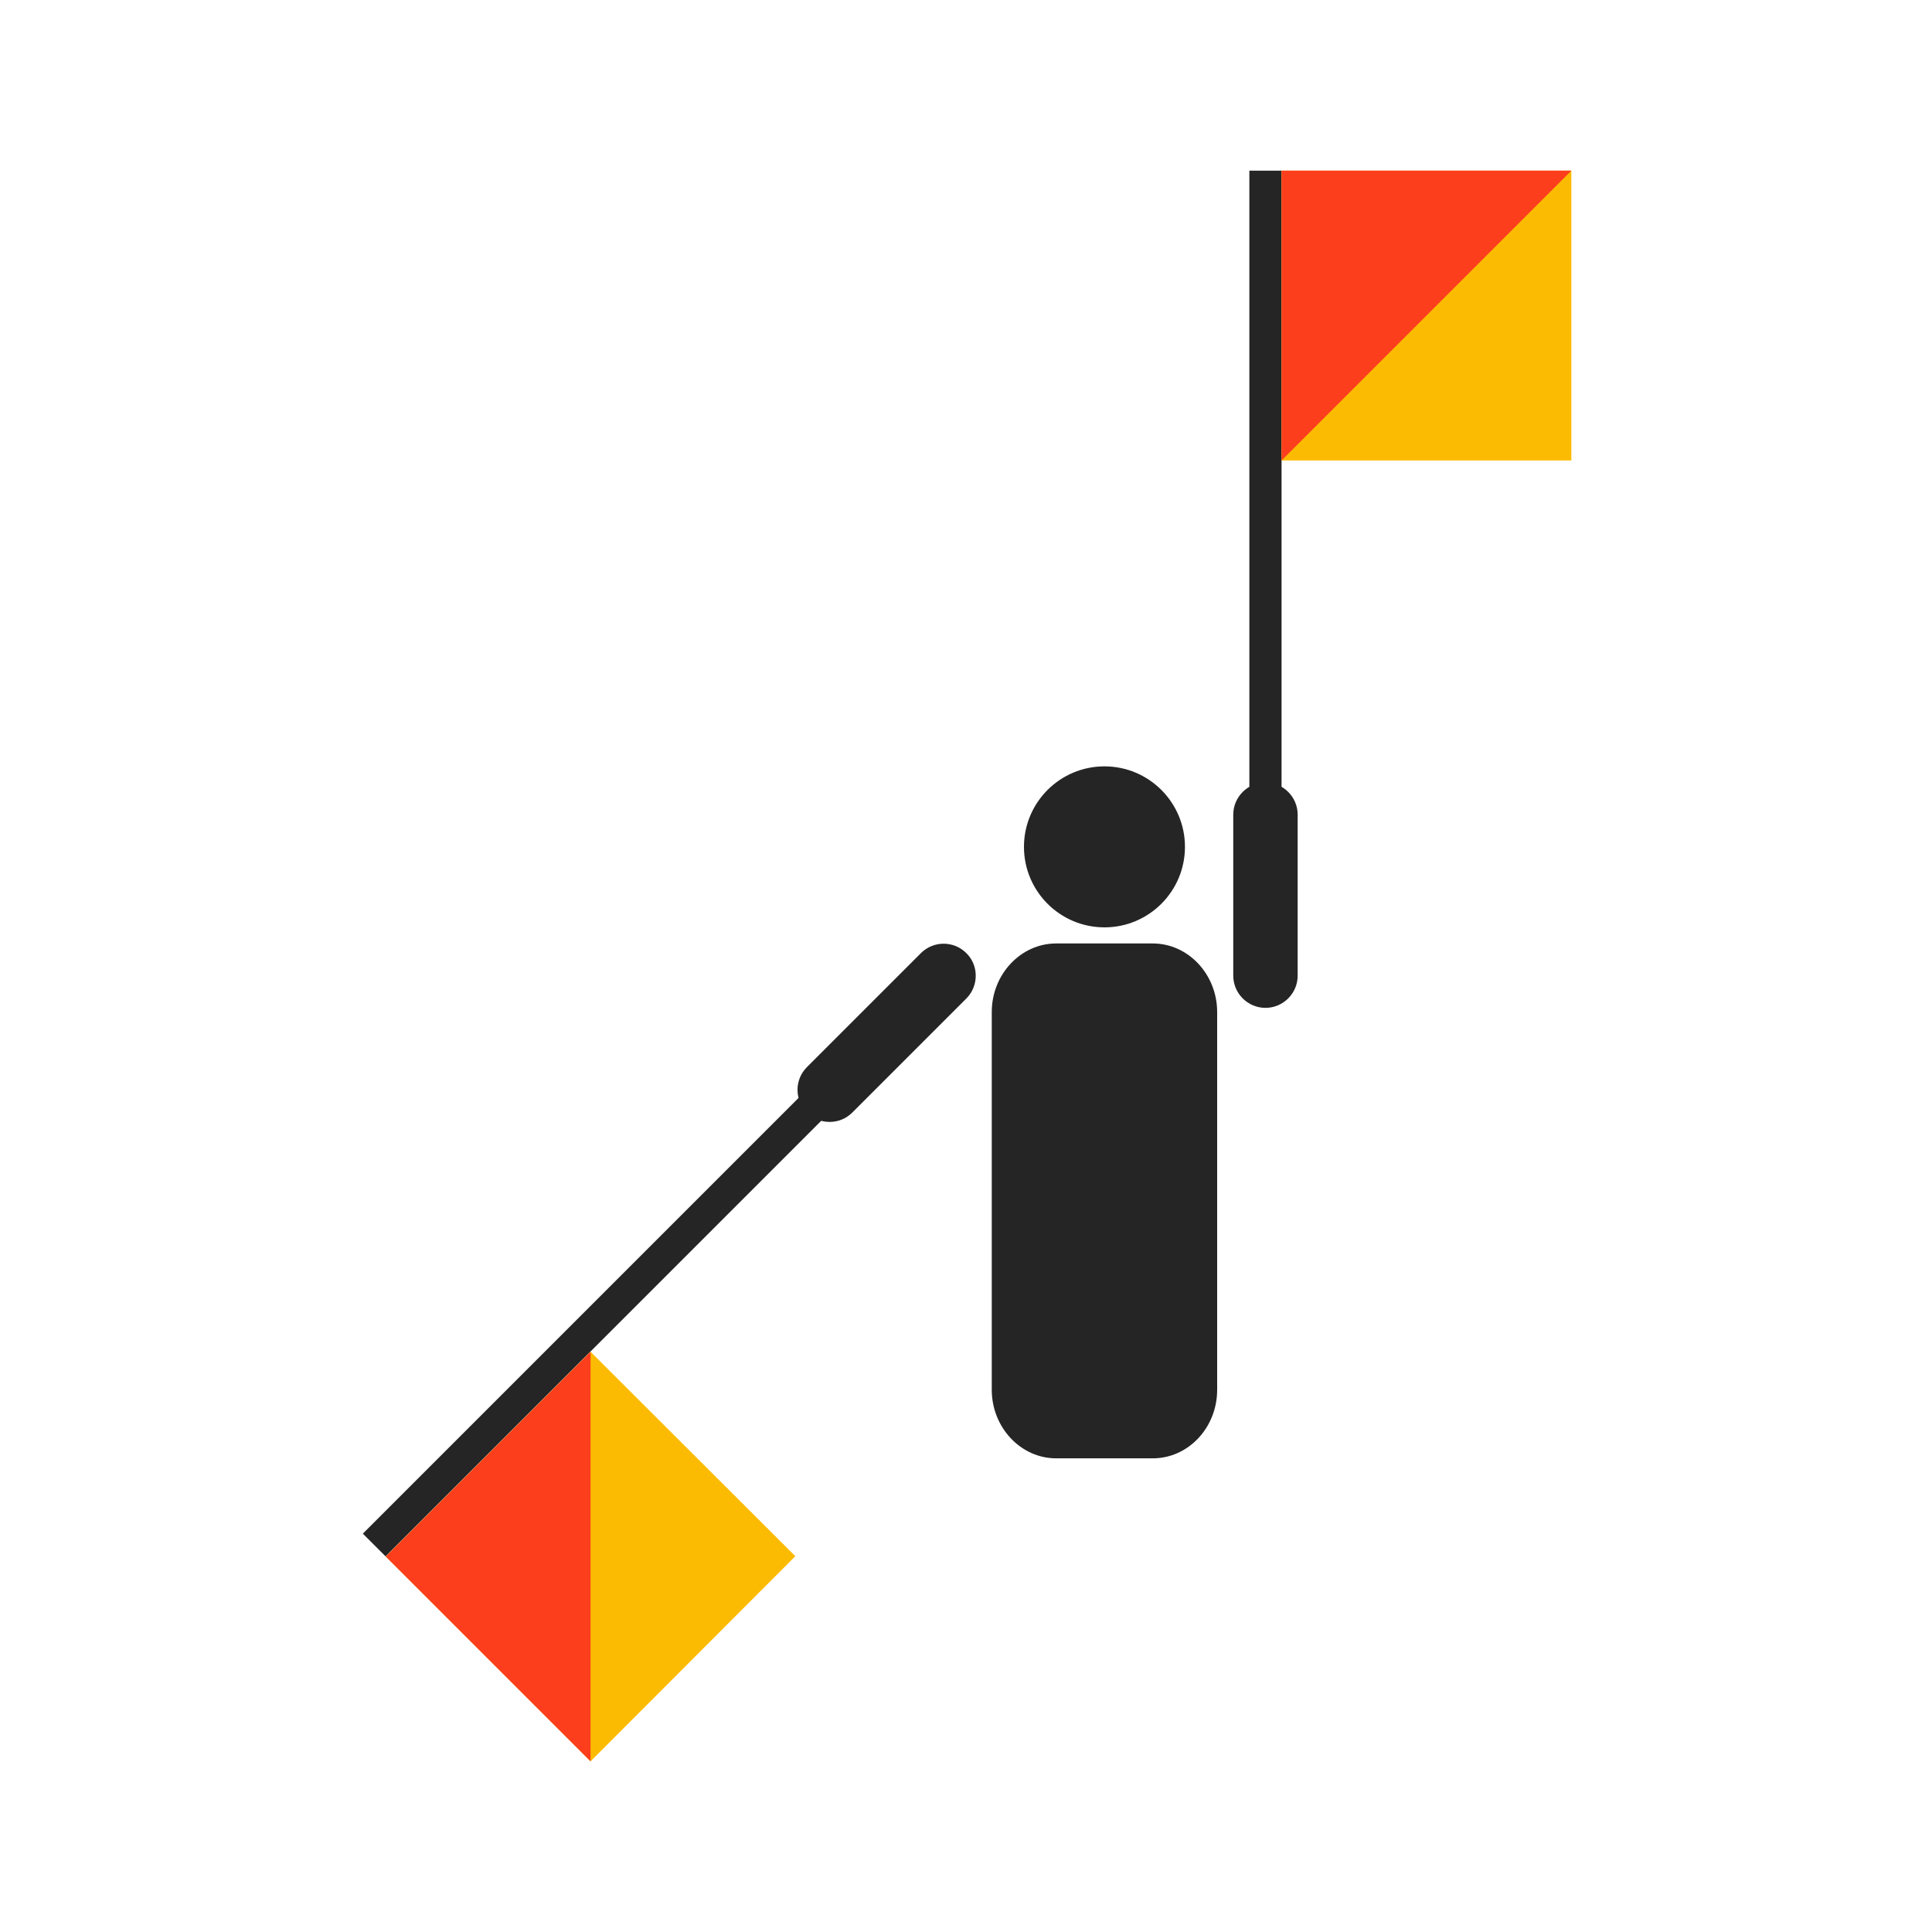
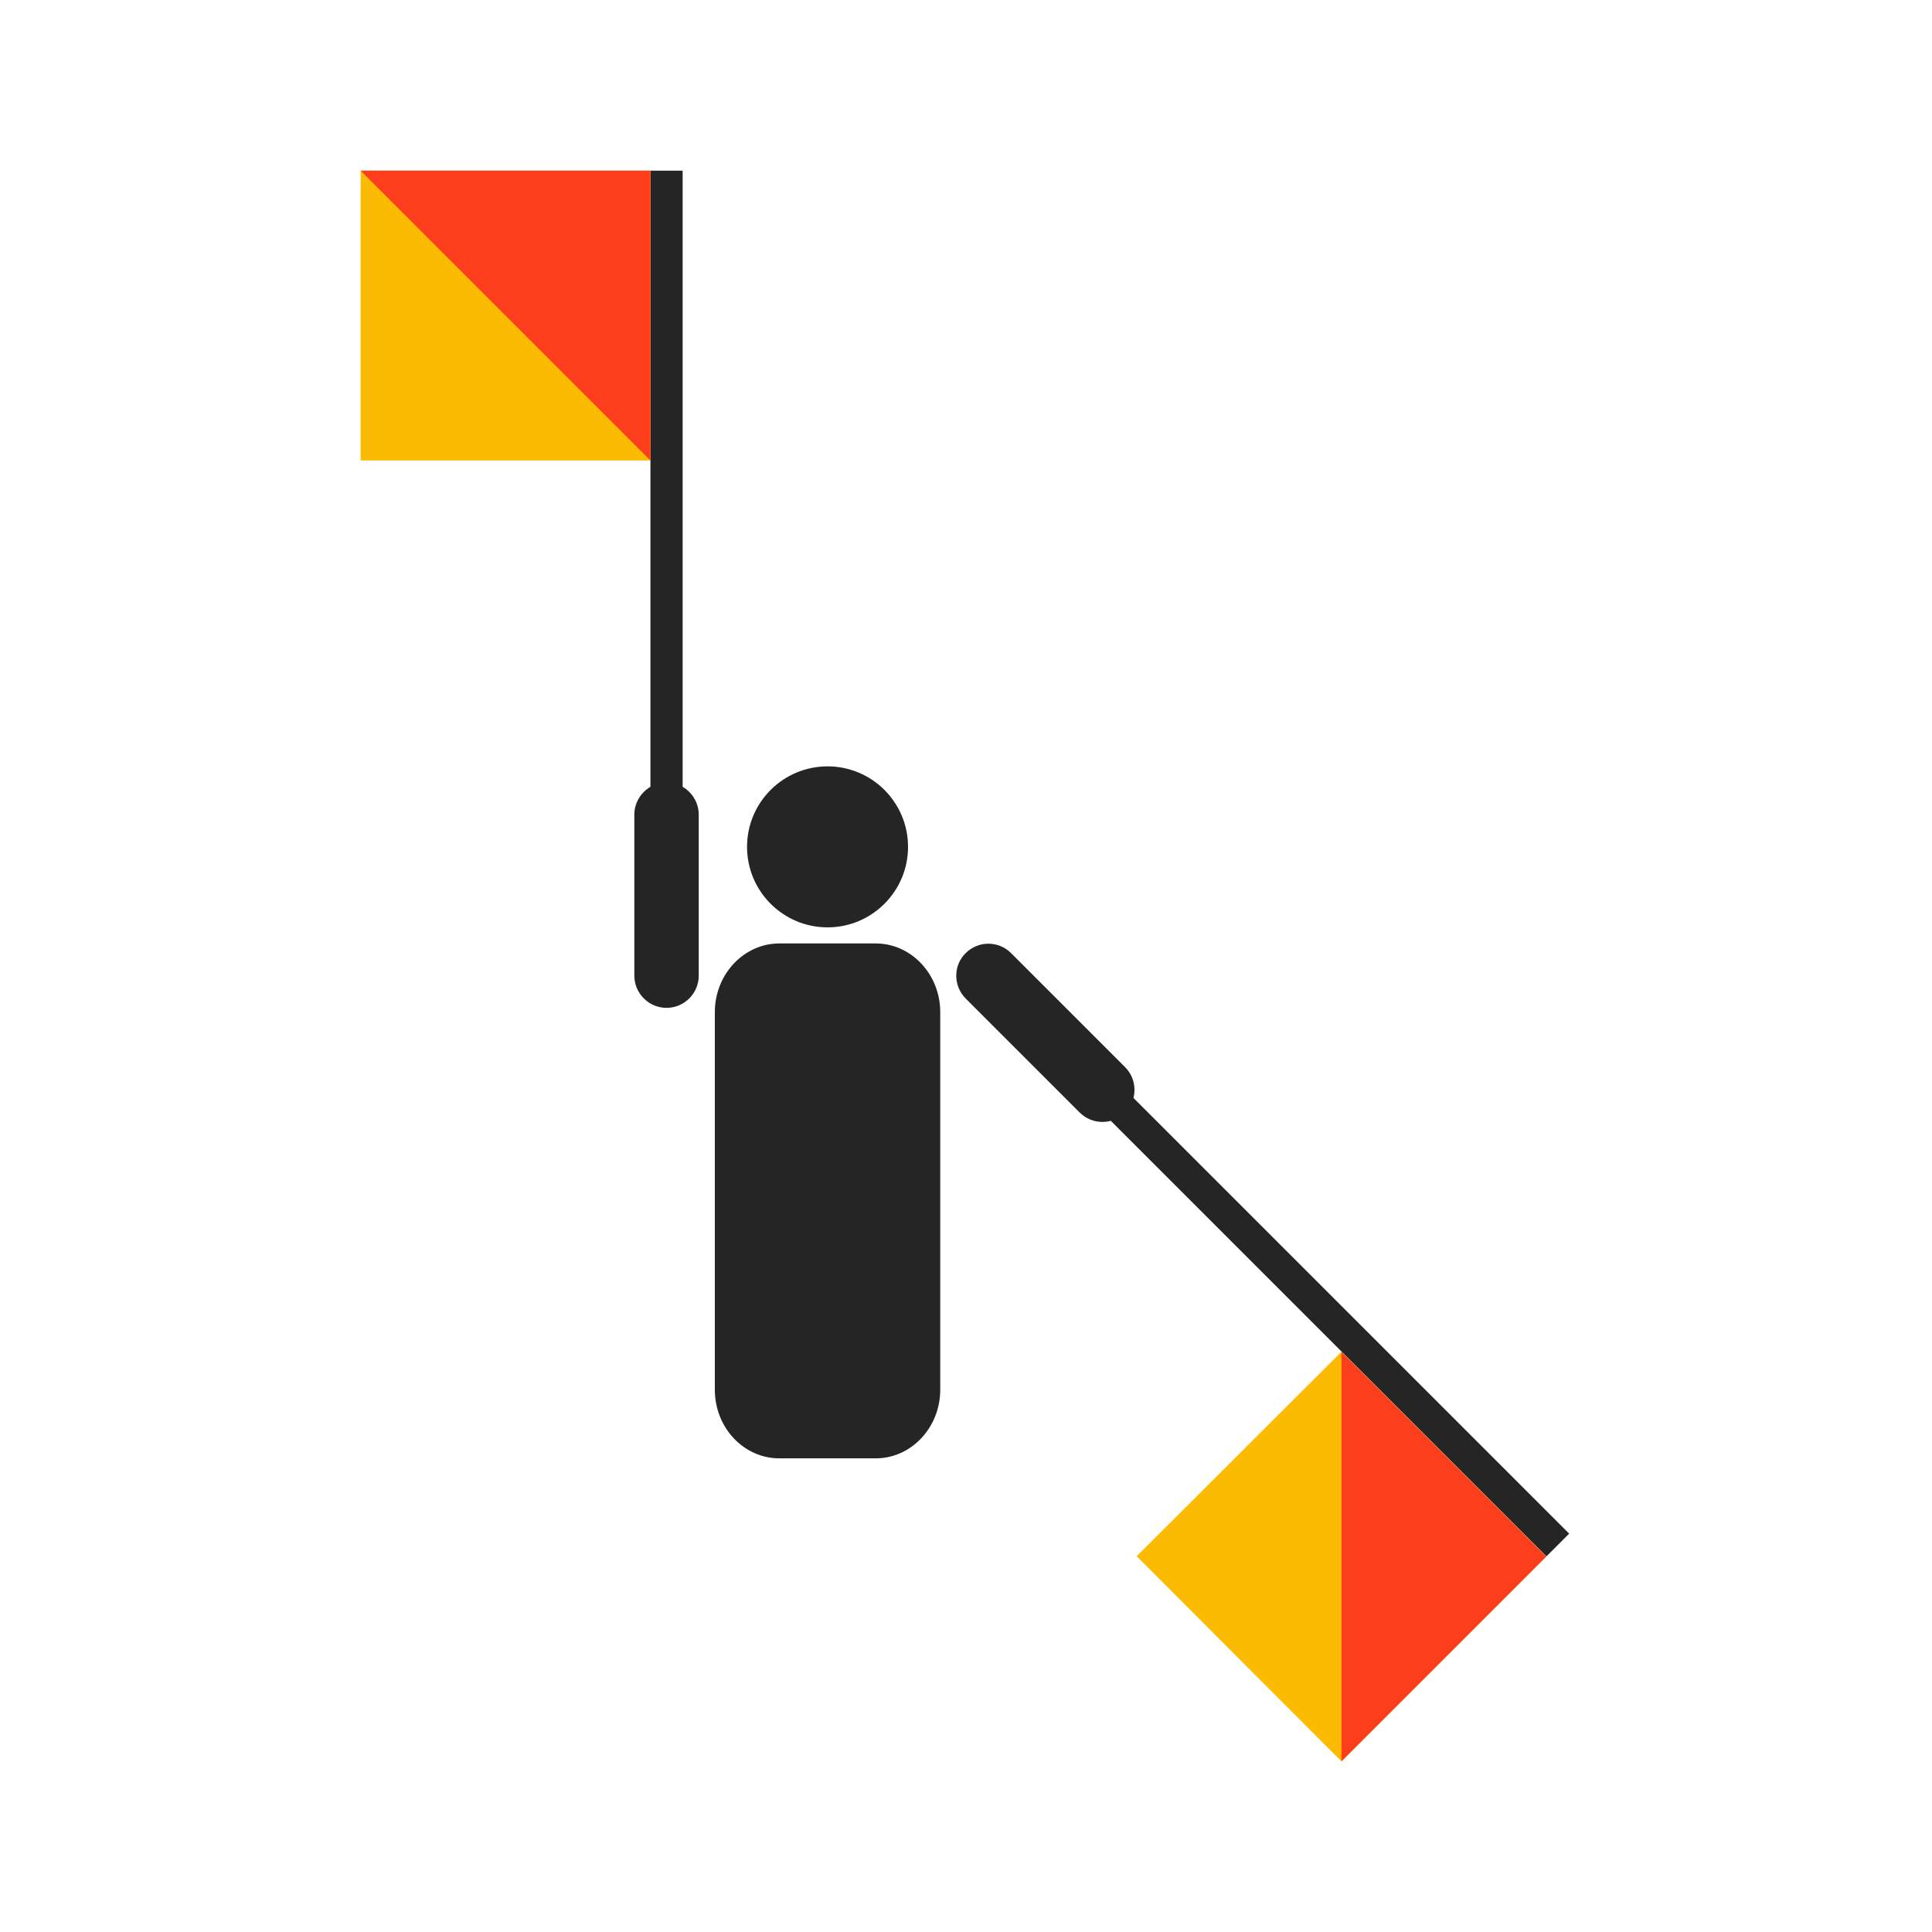
<svg xmlns="http://www.w3.org/2000/svg" width="600" height="600" viewBox="0 0 600 600" fill="none">
-   <rect width="600" height="600" fill="white" />
-   <path fill-rule="evenodd" clip-rule="evenodd" d="M368 263C368 276.8 356.8 288 343 288C329.2 288 318 276.8 318 263C318 249.2 329.2 238 343 238C356.8 238 368 249.2 368 263Z" fill="#252525" />
-   <path fill-rule="evenodd" clip-rule="evenodd" d="M328 293H358C369 293 378 302.6 378 314.3V431.6C378 443.4 369 452.9 358 452.9H328C317 452.9 308 443.3 308 431.6V314.3C308 302.6 317 293 328 293Z" fill="#252525" />
-   <path fill-rule="evenodd" clip-rule="evenodd" d="M383 303V253C383 247.5 387.5 243 393 243C398.5 243 403 247.5 403 253V303C403 308.5 398.5 313 393 313C387.5 313 383 308.5 383 303Z" fill="#252525" />
-   <path d="M398 53H388V253H398V53Z" fill="#252525" />
-   <path fill-rule="evenodd" clip-rule="evenodd" d="M488 143H398V53H488V143Z" fill="#FCBB03" />
-   <path fill-rule="evenodd" clip-rule="evenodd" d="M398 143V53H488L398 143Z" fill="#FD3E1D" />
-   <path fill-rule="evenodd" clip-rule="evenodd" d="M300.1 310.1L264.7 345.5C260.8 349.4 254.5 349.4 250.6 345.5C246.7 341.6 246.7 335.3 250.6 331.4L286 296C289.9 292.1 296.2 292.1 300.1 296C304 299.8 304 306.2 300.1 310.1Z" fill="#252525" />
-   <path d="M254.105 334.867L112.685 476.287L119.756 483.358L261.176 341.938L254.105 334.867Z" fill="#252525" />
-   <path fill-rule="evenodd" clip-rule="evenodd" d="M247 483.3L183.4 547L119.8 483.4L183.4 419.8L247 483.3Z" fill="#FCBB03" />
-   <path fill-rule="evenodd" clip-rule="evenodd" d="M183.4 547L119.8 483.4L183.4 419.8V547Z" fill="#FD3E1D" />
+   <rect width="600" height="600" transform="matrix(-1 0 0 1 600 0)" fill="white" />
+   <path fill-rule="evenodd" clip-rule="evenodd" d="M232 263C232 276.8 243.2 288 257 288C270.8 288 282 276.8 282 263C282 249.2 270.8 238 257 238C243.2 238 232 249.2 232 263Z" fill="#252525" />
+   <path fill-rule="evenodd" clip-rule="evenodd" d="M272 293H242C231 293 222 302.6 222 314.3V431.6C222 443.4 231 452.9 242 452.9H272C283 452.9 292 443.3 292 431.6V314.3C292 302.6 283 293 272 293Z" fill="#252525" />
+   <path fill-rule="evenodd" clip-rule="evenodd" d="M217 303V253C217 247.5 212.5 243 207 243C201.5 243 197 247.5 197 253V303C197 308.5 201.5 313 207 313C212.5 313 217 308.5 217 303Z" fill="#252525" />
+   <path d="M202 53H212V253H202V53Z" fill="#252525" />
+   <path fill-rule="evenodd" clip-rule="evenodd" d="M112 143H202V53H112V143Z" fill="#FCBB03" />
+   <path fill-rule="evenodd" clip-rule="evenodd" d="M202 143V53H112L202 143Z" fill="#FD3E1D" />
+   <path fill-rule="evenodd" clip-rule="evenodd" d="M299.899 310.1L335.299 345.5C339.199 349.4 345.499 349.4 349.399 345.5C353.299 341.6 353.299 335.3 349.399 331.4L313.999 296C310.099 292.1 303.799 292.1 299.899 296C295.999 299.8 295.999 306.2 299.899 310.1Z" fill="#252525" />
+   <path d="M345.894 334.867L487.314 476.287L480.243 483.358L338.823 341.938L345.894 334.867Z" fill="#252525" />
+   <path fill-rule="evenodd" clip-rule="evenodd" d="M352.999 483.3L416.599 547L480.199 483.4L416.599 419.8L352.999 483.3Z" fill="#FCBB03" />
+   <path fill-rule="evenodd" clip-rule="evenodd" d="M416.599 547L480.199 483.4L416.599 419.8V547Z" fill="#FD3E1D" />
</svg>
